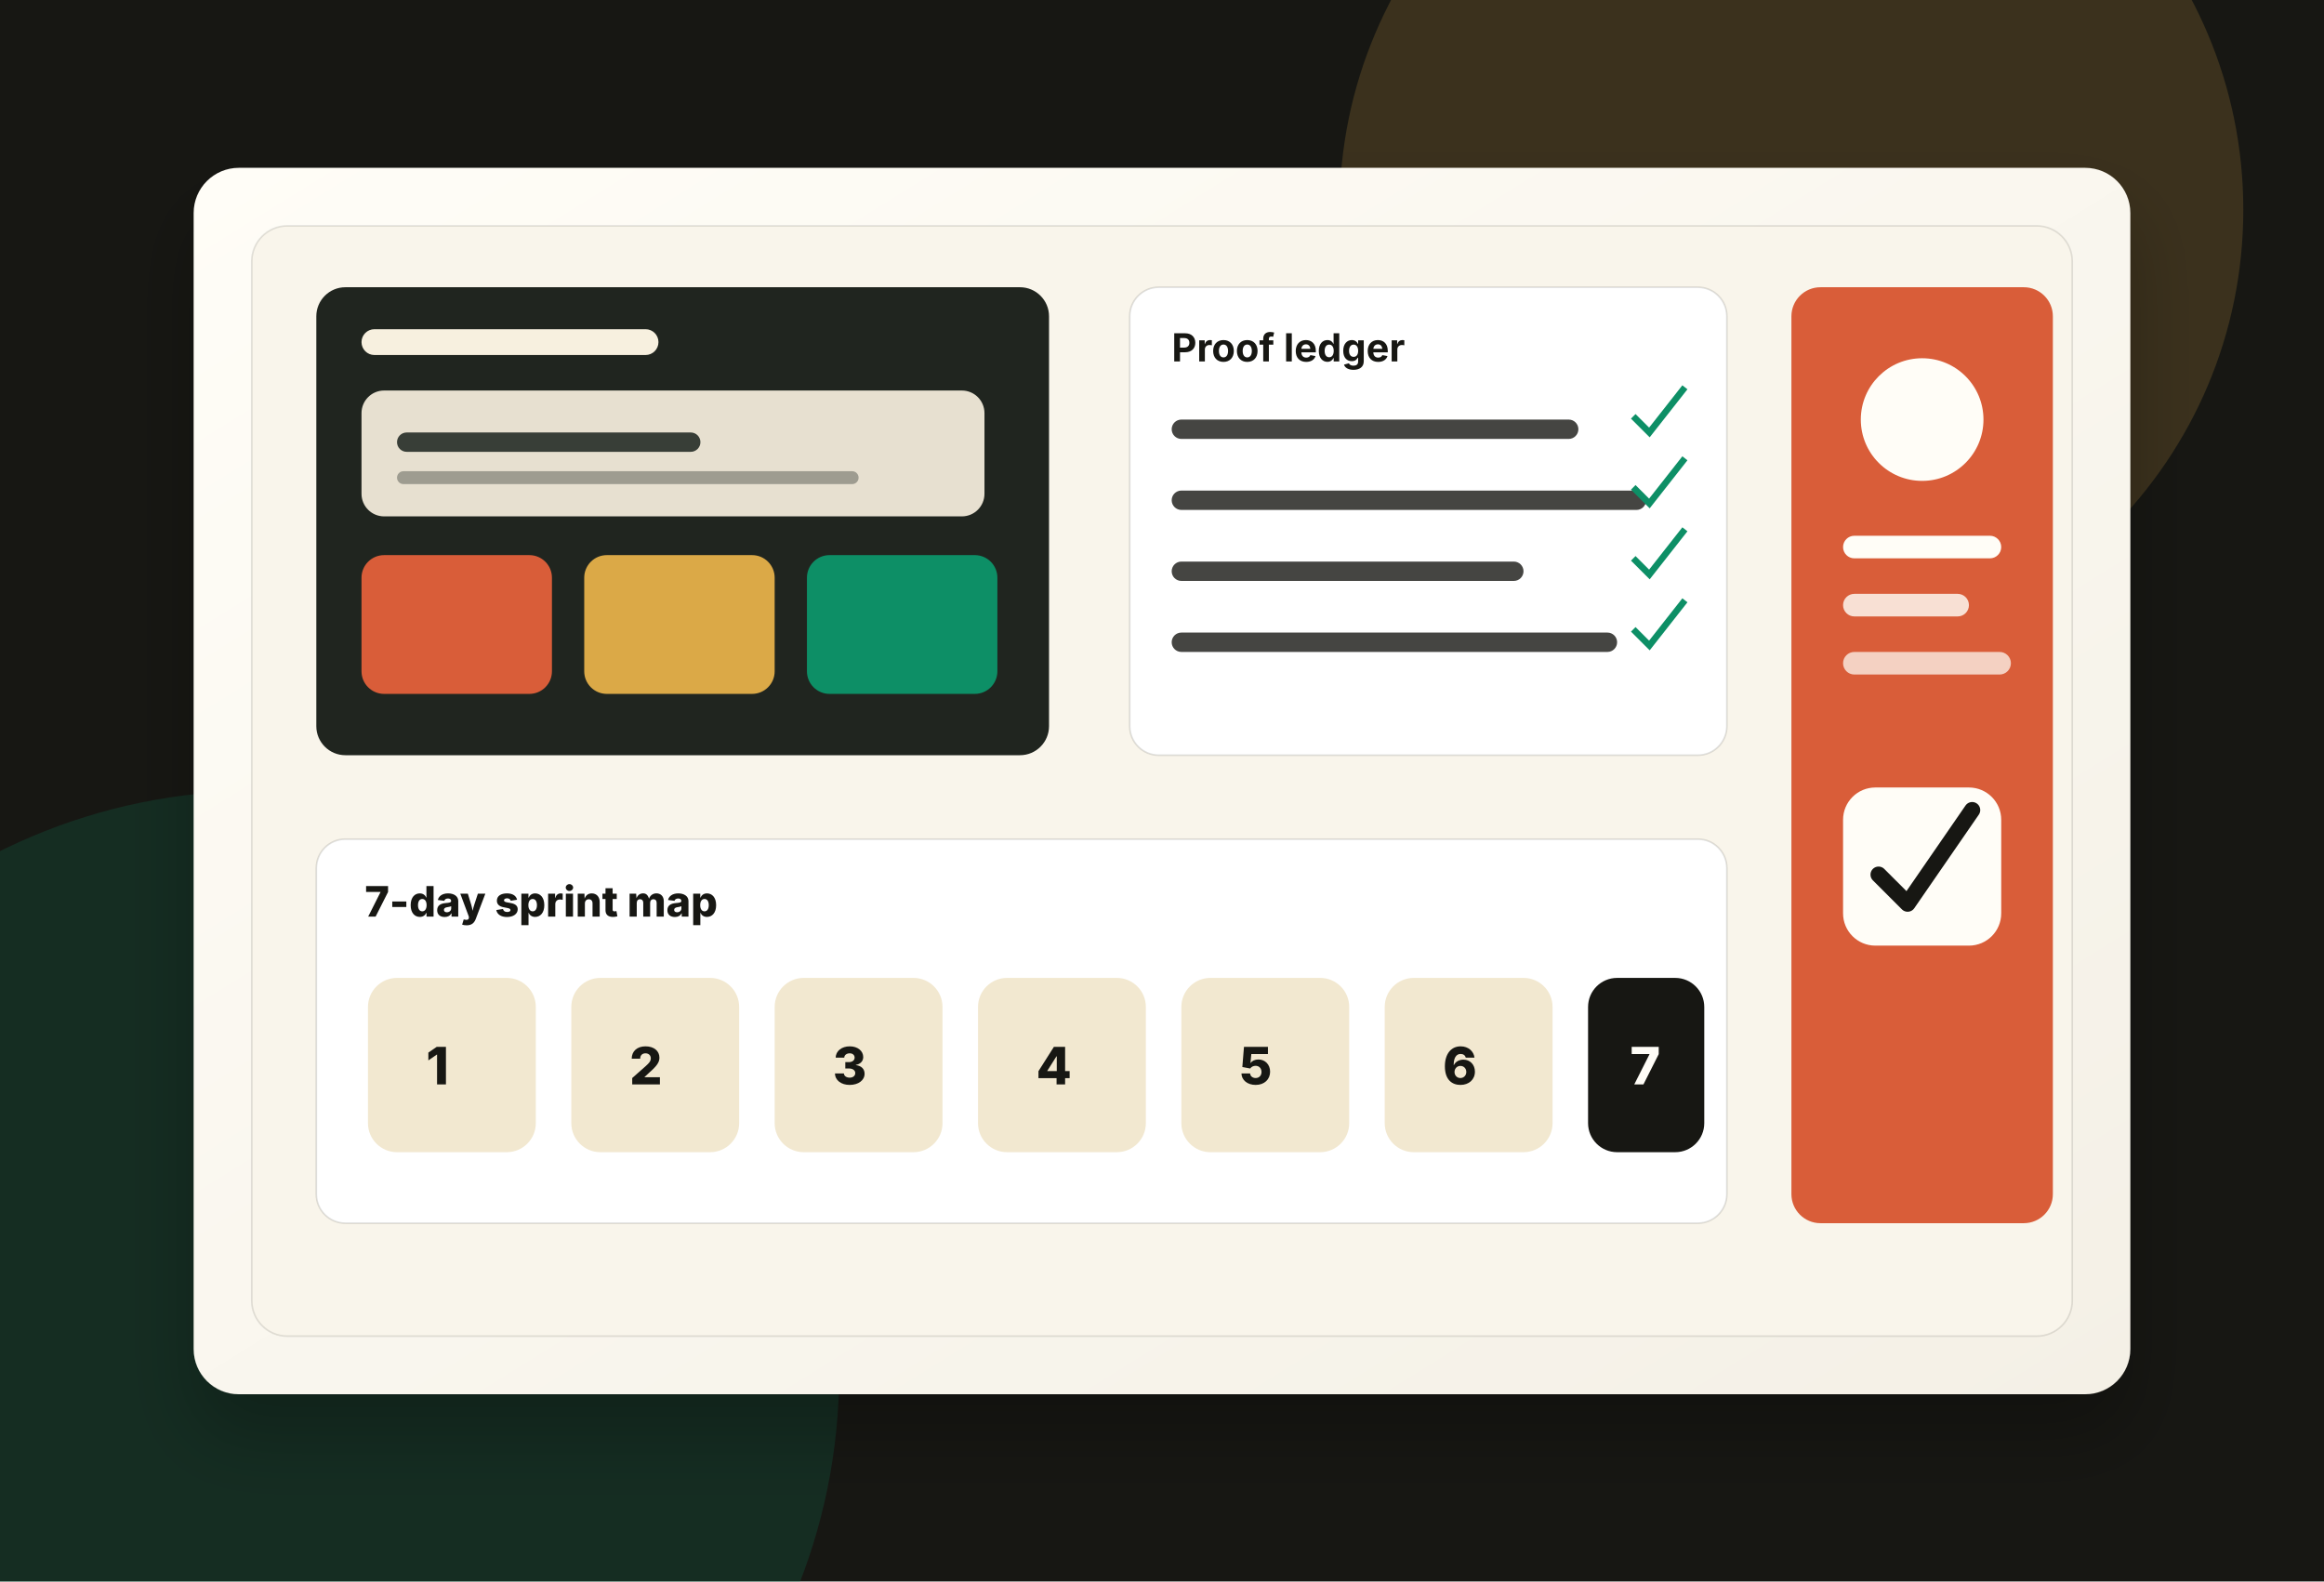
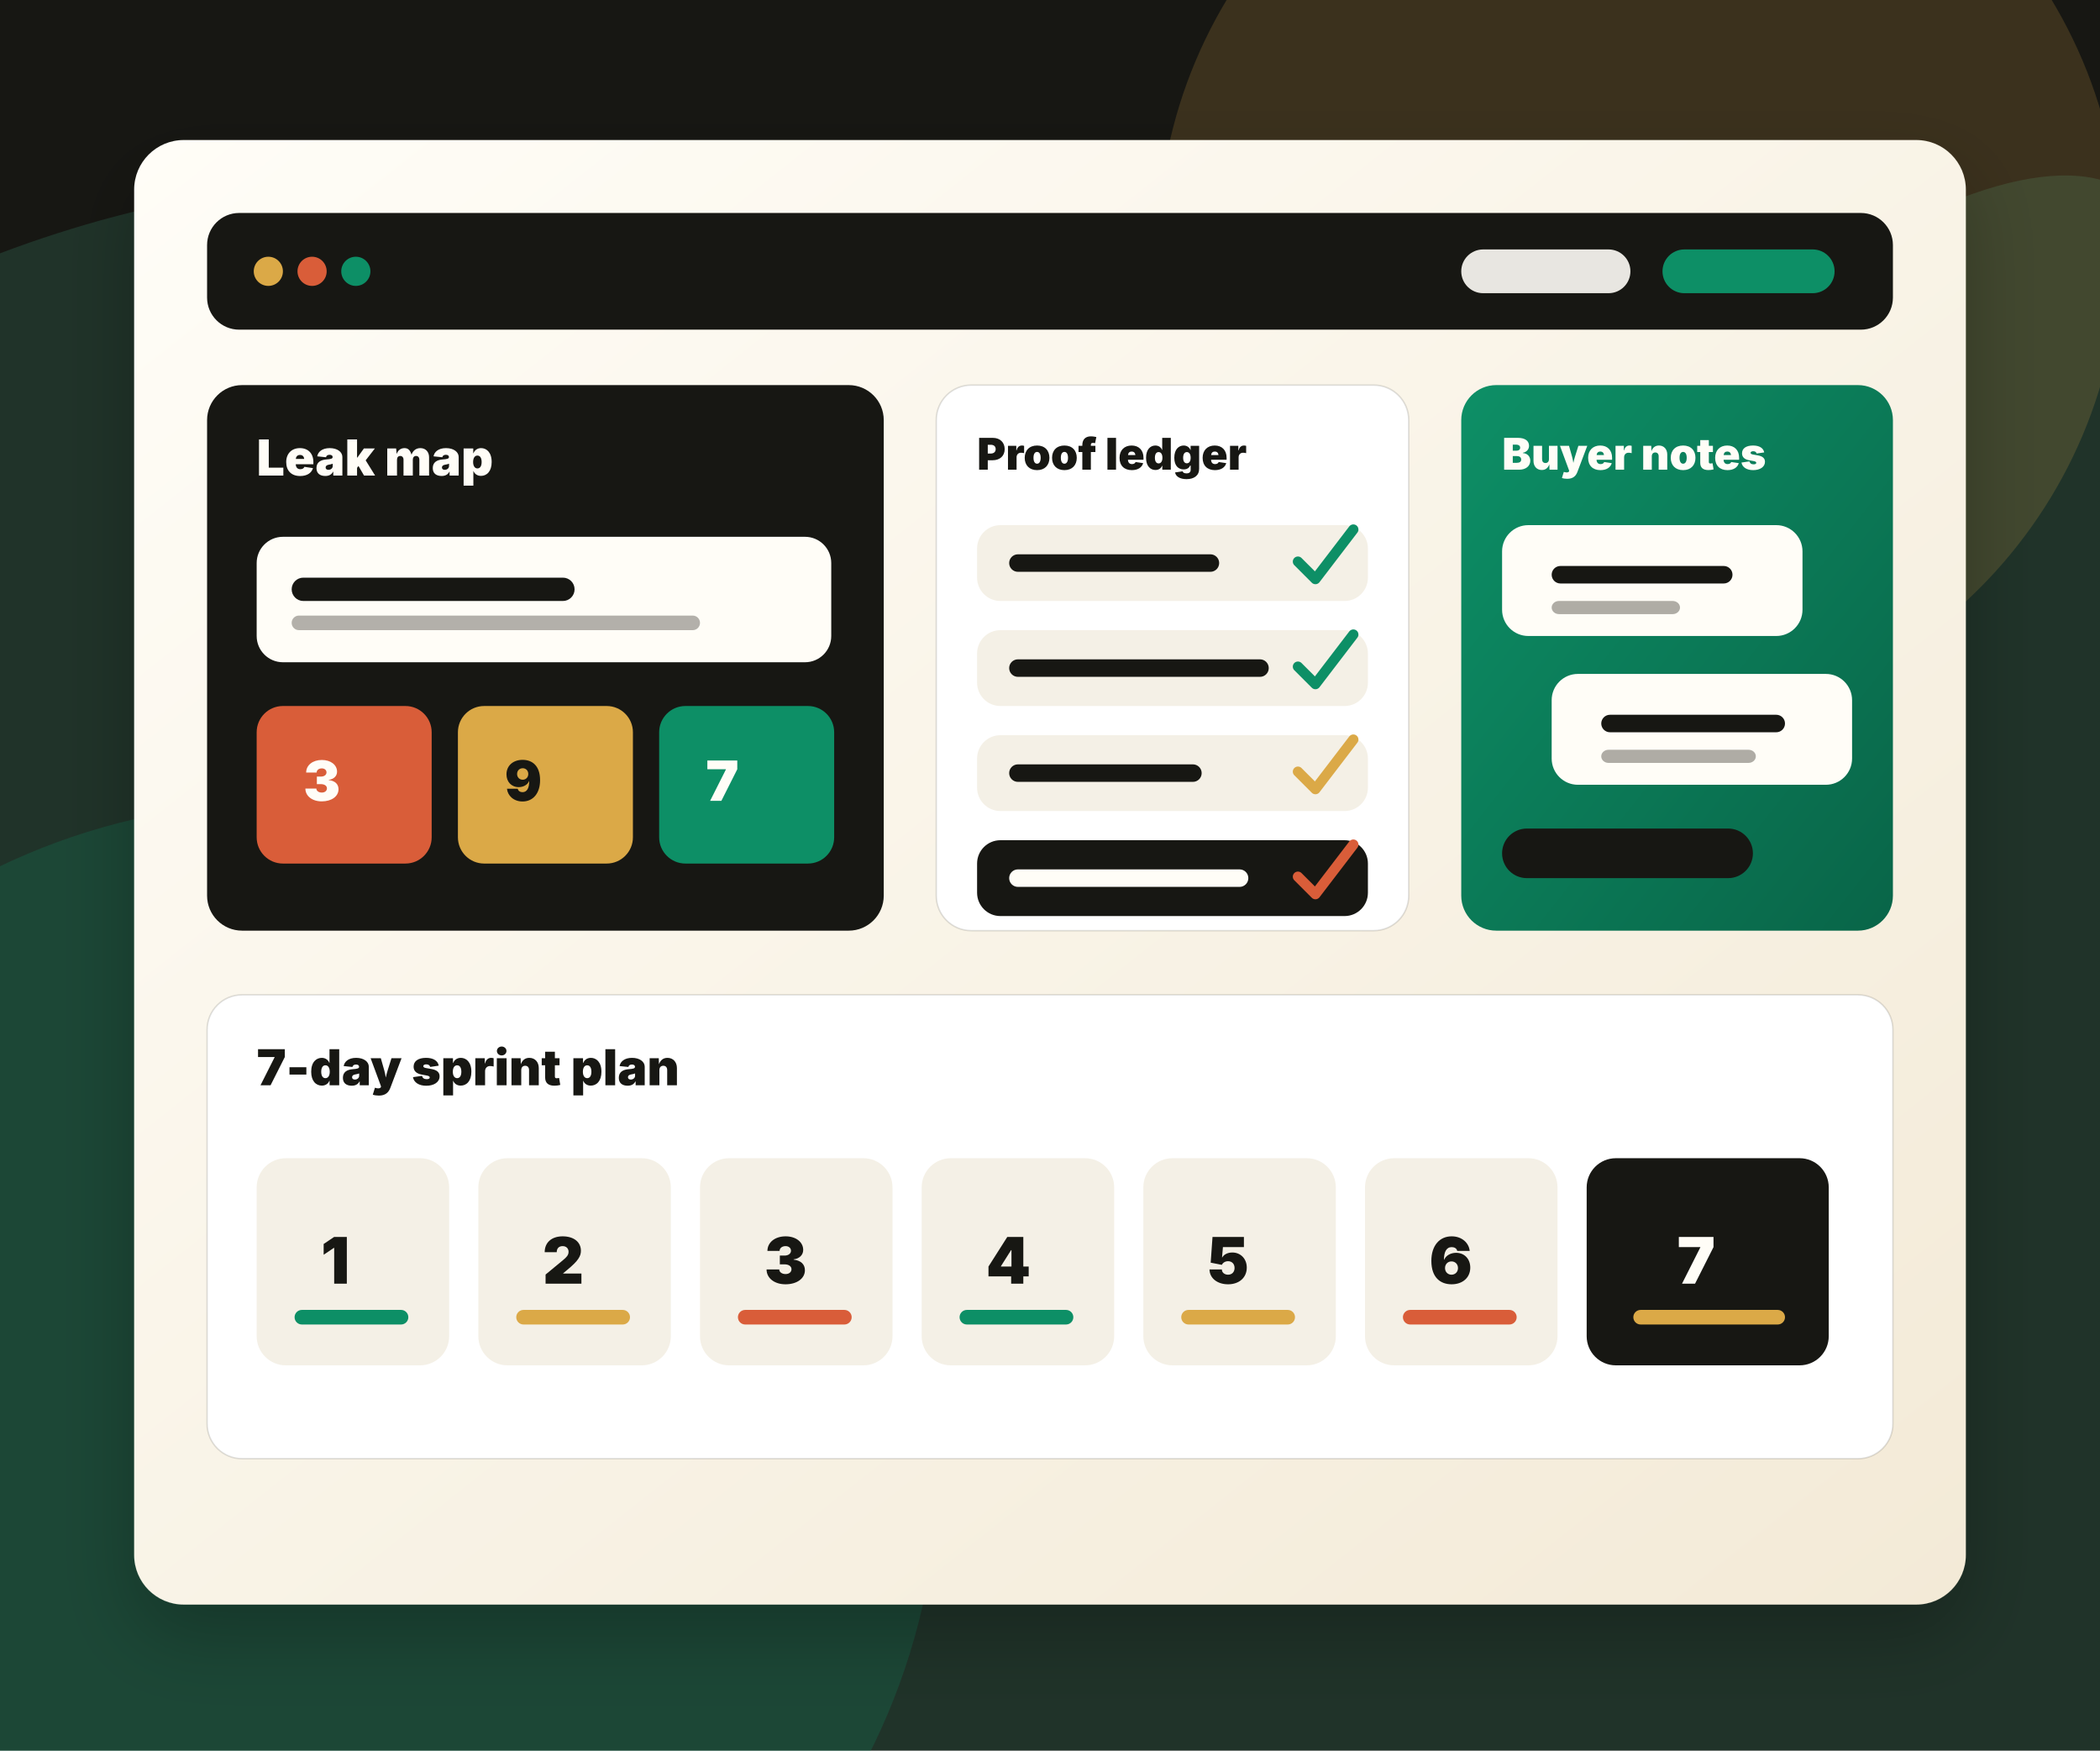
- <svg xmlns="http://www.w3.org/2000/svg" width="1440" height="980" viewBox="0 0 1440 980" role="img" aria-labelledby="title desc">
+ <svg xmlns="http://www.w3.org/2000/svg" width="1440" height="1200" viewBox="0 0 1440 1200" role="img" aria-labelledby="title desc">
  <defs>
    <linearGradient id="paper" x1="0" y1="0" x2="1" y2="1">
      <stop offset="0" stop-color="#fffdf7" />
-       <stop offset="1" stop-color="#f4f0e6" />
+       <stop offset="1" stop-color="#f3ead7" />
    </linearGradient>
-     <linearGradient id="ink" x1="0" y1="0" x2="1" y2="1">
-       <stop offset="0" stop-color="#17211c" />
-       <stop offset="1" stop-color="#30352c" />
+     <linearGradient id="green" x1="0" y1="0" x2="1" y2="1">
+       <stop offset="0" stop-color="#0d8f66" />
+       <stop offset="1" stop-color="#096548" />
+     </linearGradient>
+     <linearGradient id="gold" x1="0" y1="0" x2="1" y2="1">
+       <stop offset="0" stop-color="#f2cd74" />
+       <stop offset="1" stop-color="#dba947" />
    </linearGradient>
    <filter id="shadow" x="-20%" y="-20%" width="140%" height="140%">
-       <feDropShadow dx="0" dy="26" stdDeviation="22" flood-color="#17110b" flood-opacity=".24" />
+       <feDropShadow dx="0" dy="22" stdDeviation="26" flood-color="#171713" flood-opacity=".24" />
    </filter>
  </defs>
-   <rect width="1440" height="980" fill="#171713" />
-   <circle cx="1110" cy="130" r="280" fill="#dba947" opacity=".18" />
-   <circle cx="160" cy="850" r="360" fill="#0d8f66" opacity=".18" />
+   <rect width="1440" height="1200" fill="#171713" />
+   <path d="M-40 190c210-92 428-88 655 12 233 103 447 96 642-22 114-69 191-78 223-28v1048H-40z" fill="#203329" />
+   <circle cx="1124" cy="170" r="330" fill="#dba947" opacity=".18" />
+   <circle cx="194" cy="1000" r="450" fill="#0d8f66" opacity=".22" />
  <g filter="url(#shadow)">
-     <rect x="120" y="104" width="1200" height="760" rx="28" fill="url(#paper)" />
-     <rect x="156" y="140" width="1128" height="688" rx="22" fill="#f9f5eb" stroke="#211f18" stroke-opacity=".12" />
+     <rect x="92" y="96" width="1256" height="1004" rx="34" fill="url(#paper)" />
  </g>
-   <g transform="translate(196 178)">
-     <rect width="454" height="290" rx="18" fill="#20251f" />
-     <rect x="28" y="26" width="184" height="16" rx="8" fill="#f7f0df" />
-     <rect x="28" y="64" width="386" height="78" rx="14" fill="#f7f0df" opacity=".92" />
-     <rect x="50" y="90" width="188" height="12" rx="6" fill="#1c241e" opacity=".86" />
-     <rect x="50" y="114" width="286" height="8" rx="4" fill="#1c241e" opacity=".36" />
-     <rect x="28" y="166" width="118" height="86" rx="14" fill="#d95d39" />
-     <rect x="166" y="166" width="118" height="86" rx="14" fill="#dba947" />
-     <rect x="304" y="166" width="118" height="86" rx="14" fill="#0d8f66" />
+   <g transform="translate(142 146)">
+     <rect width="1156" height="80" rx="22" fill="#171713" />
+     <circle cx="42" cy="40" r="10" fill="#dba947" />
+     <circle cx="72" cy="40" r="10" fill="#d95d39" />
+     <circle cx="102" cy="40" r="10" fill="#0d8f66" />
+     <rect x="860" y="25" width="116" height="30" rx="15" fill="#fffdf7" opacity=".9" />
+     <rect x="998" y="25" width="118" height="30" rx="15" fill="#0d8f66" />
  </g>
-   <g transform="translate(700 178)">
-     <rect width="370" height="290" rx="18" fill="#ffffff" stroke="#211f18" stroke-opacity=".14" />
-     <text x="26" y="46" font-family="Inter, Arial, sans-serif" font-size="24" font-weight="700" fill="#171713">Proof ledger</text>
-     <g fill="#171713" opacity=".8">
-       <rect x="26" y="82" width="252" height="12" rx="6" />
-       <rect x="26" y="126" width="294" height="12" rx="6" />
-       <rect x="26" y="170" width="218" height="12" rx="6" />
-       <rect x="26" y="214" width="276" height="12" rx="6" />
-     </g>
-     <g fill="none" stroke-width="4">
-       <path d="M312 80l10 10 22-28" stroke="#0d8f66" />
-       <path d="M312 124l10 10 22-28" stroke="#0d8f66" />
-       <path d="M312 168l10 10 22-28" stroke="#0d8f66" />
-       <path d="M312 212l10 10 22-28" stroke="#0d8f66" />
+   <g transform="translate(142 264)">
+     <rect width="464" height="374" rx="24" fill="#171713" />
+     <text x="34" y="62" font-family="Inter, Arial, sans-serif" font-size="34" font-weight="900" fill="#fffdf7">Leak map</text>
+     <rect x="34" y="104" width="394" height="86" rx="18" fill="#fffdf7" />
+     <rect x="58" y="132" width="194" height="16" rx="8" fill="#171713" />
+     <rect x="58" y="158" width="280" height="10" rx="5" fill="#57534b" opacity=".45" />
+     <rect x="34" y="220" width="120" height="108" rx="18" fill="#d95d39" />
+     <rect x="172" y="220" width="120" height="108" rx="18" fill="#dba947" />
+     <rect x="310" y="220" width="120" height="108" rx="18" fill="#0d8f66" />
+     <text x="66" y="285" font-family="Inter, Arial, sans-serif" font-size="38" font-weight="900" fill="#fffdf7">3</text>
+     <text x="204" y="285" font-family="Inter, Arial, sans-serif" font-size="38" font-weight="900" fill="#171713">9</text>
+     <text x="342" y="285" font-family="Inter, Arial, sans-serif" font-size="38" font-weight="900" fill="#fffdf7">7</text>
+   </g>
+   <g transform="translate(642 264)">
+     <rect width="324" height="374" rx="24" fill="#ffffff" stroke="#171713" stroke-opacity=".14" />
+     <text x="28" y="58" font-family="Inter, Arial, sans-serif" font-size="30" font-weight="900" fill="#171713">Proof ledger</text>
+     <g transform="translate(28 96)">
+       <rect width="268" height="52" rx="16" fill="#f4f0e6" />
+       <rect y="72" width="268" height="52" rx="16" fill="#f4f0e6" />
+       <rect y="144" width="268" height="52" rx="16" fill="#f4f0e6" />
+       <rect y="216" width="268" height="52" rx="16" fill="#171713" />
+       <rect x="22" y="20" width="144" height="12" rx="6" fill="#171713" />
+       <rect x="22" y="92" width="178" height="12" rx="6" fill="#171713" />
+       <rect x="22" y="164" width="132" height="12" rx="6" fill="#171713" />
+       <rect x="22" y="236" width="164" height="12" rx="6" fill="#fffdf7" />
+       <path d="M220 17l12 12 26-34" transform="translate(0 8)" fill="none" stroke="#0d8f66" stroke-width="7" stroke-linecap="round" stroke-linejoin="round" />
+       <path d="M220 89l12 12 26-34" transform="translate(0 8)" fill="none" stroke="#0d8f66" stroke-width="7" stroke-linecap="round" stroke-linejoin="round" />
+       <path d="M220 161l12 12 26-34" transform="translate(0 8)" fill="none" stroke="#dba947" stroke-width="7" stroke-linecap="round" stroke-linejoin="round" />
+       <path d="M220 233l12 12 26-34" transform="translate(0 8)" fill="none" stroke="#d95d39" stroke-width="7" stroke-linecap="round" stroke-linejoin="round" />
    </g>
  </g>
-   <g transform="translate(196 520)">
-     <rect width="874" height="238" rx="18" fill="#ffffff" stroke="#211f18" stroke-opacity=".14" />
-     <text x="30" y="48" font-family="Inter, Arial, sans-serif" font-size="26" font-weight="800" fill="#171713">7-day sprint map</text>
-     <g transform="translate(32 86)">
-       <rect width="104" height="108" rx="18" fill="#f2e8d0" />
-       <rect x="126" width="104" height="108" rx="18" fill="#f2e8d0" />
-       <rect x="252" width="104" height="108" rx="18" fill="#f2e8d0" />
-       <rect x="378" width="104" height="108" rx="18" fill="#f2e8d0" />
-       <rect x="504" width="104" height="108" rx="18" fill="#f2e8d0" />
-       <rect x="630" width="104" height="108" rx="18" fill="#f2e8d0" />
-       <rect x="756" width="72" height="108" rx="18" fill="#171713" />
-       <g font-family="Inter, Arial, sans-serif" font-size="32" font-weight="800">
-         <text x="36" y="66" fill="#171713">1</text>
-         <text x="162" y="66" fill="#171713">2</text>
-         <text x="288" y="66" fill="#171713">3</text>
-         <text x="414" y="66" fill="#171713">4</text>
-         <text x="540" y="66" fill="#171713">5</text>
-         <text x="666" y="66" fill="#171713">6</text>
-         <text x="782" y="66" fill="#fffdf7">7</text>
+   <g transform="translate(1002 264)">
+     <rect width="296" height="374" rx="24" fill="url(#green)" />
+     <text x="28" y="58" font-family="Inter, Arial, sans-serif" font-size="30" font-weight="900" fill="#fffdf7">Buyer notes</text>
+     <rect x="28" y="96" width="206" height="76" rx="18" fill="#fffdf7" />
+     <rect x="62" y="124" width="124" height="12" rx="6" fill="#171713" />
+     <rect x="62" y="148" width="88" height="9" rx="5" fill="#57534b" opacity=".48" />
+     <rect x="62" y="198" width="206" height="76" rx="18" fill="#fffdf7" />
+     <rect x="96" y="226" width="126" height="12" rx="6" fill="#171713" />
+     <rect x="96" y="250" width="106" height="9" rx="5" fill="#57534b" opacity=".48" />
+     <rect x="28" y="304" width="172" height="34" rx="17" fill="#171713" />
+   </g>
+   <g transform="translate(142 682)">
+     <rect width="1156" height="318" rx="24" fill="#ffffff" stroke="#171713" stroke-opacity=".14" />
+     <text x="34" y="62" font-family="Inter, Arial, sans-serif" font-size="34" font-weight="900" fill="#171713">7-day sprint plan</text>
+     <g transform="translate(34 112)">
+       <rect width="132" height="142" rx="20" fill="#f4f0e6" />
+       <rect x="152" width="132" height="142" rx="20" fill="#f4f0e6" />
+       <rect x="304" width="132" height="142" rx="20" fill="#f4f0e6" />
+       <rect x="456" width="132" height="142" rx="20" fill="#f4f0e6" />
+       <rect x="608" width="132" height="142" rx="20" fill="#f4f0e6" />
+       <rect x="760" width="132" height="142" rx="20" fill="#f4f0e6" />
+       <rect x="912" width="166" height="142" rx="20" fill="#171713" />
+       <g font-family="Inter, Arial, sans-serif" font-size="44" font-weight="900">
+         <text x="44" y="86" fill="#171713">1</text>
+         <text x="196" y="86" fill="#171713">2</text>
+         <text x="348" y="86" fill="#171713">3</text>
+         <text x="500" y="86" fill="#171713">4</text>
+         <text x="652" y="86" fill="#171713">5</text>
+         <text x="804" y="86" fill="#171713">6</text>
+         <text x="974" y="86" fill="#fffdf7">7</text>
      </g>
+       <rect x="26" y="104" width="78" height="10" rx="5" fill="#0d8f66" />
+       <rect x="178" y="104" width="78" height="10" rx="5" fill="#dba947" />
+       <rect x="330" y="104" width="78" height="10" rx="5" fill="#d95d39" />
+       <rect x="482" y="104" width="78" height="10" rx="5" fill="#0d8f66" />
+       <rect x="634" y="104" width="78" height="10" rx="5" fill="#dba947" />
+       <rect x="786" y="104" width="78" height="10" rx="5" fill="#d95d39" />
+       <rect x="944" y="104" width="104" height="10" rx="5" fill="#dba947" />
    </g>
  </g>
-   <g transform="translate(1110 178)">
-     <rect width="162" height="580" rx="18" fill="#d95d39" />
-     <circle cx="81" cy="82" r="38" fill="#fffdf7" />
-     <rect x="32" y="154" width="98" height="14" rx="7" fill="#fffdf7" />
-     <rect x="32" y="190" width="78" height="14" rx="7" fill="#fffdf7" opacity=".82" />
-     <rect x="32" y="226" width="104" height="14" rx="7" fill="#fffdf7" opacity=".72" />
-     <rect x="32" y="310" width="98" height="98" rx="20" fill="#fffdf7" />
-     <path d="M54 364l18 18 40-58" fill="none" stroke="#171713" stroke-width="10" stroke-linecap="round" stroke-linejoin="round" />
-   </g>
</svg>
